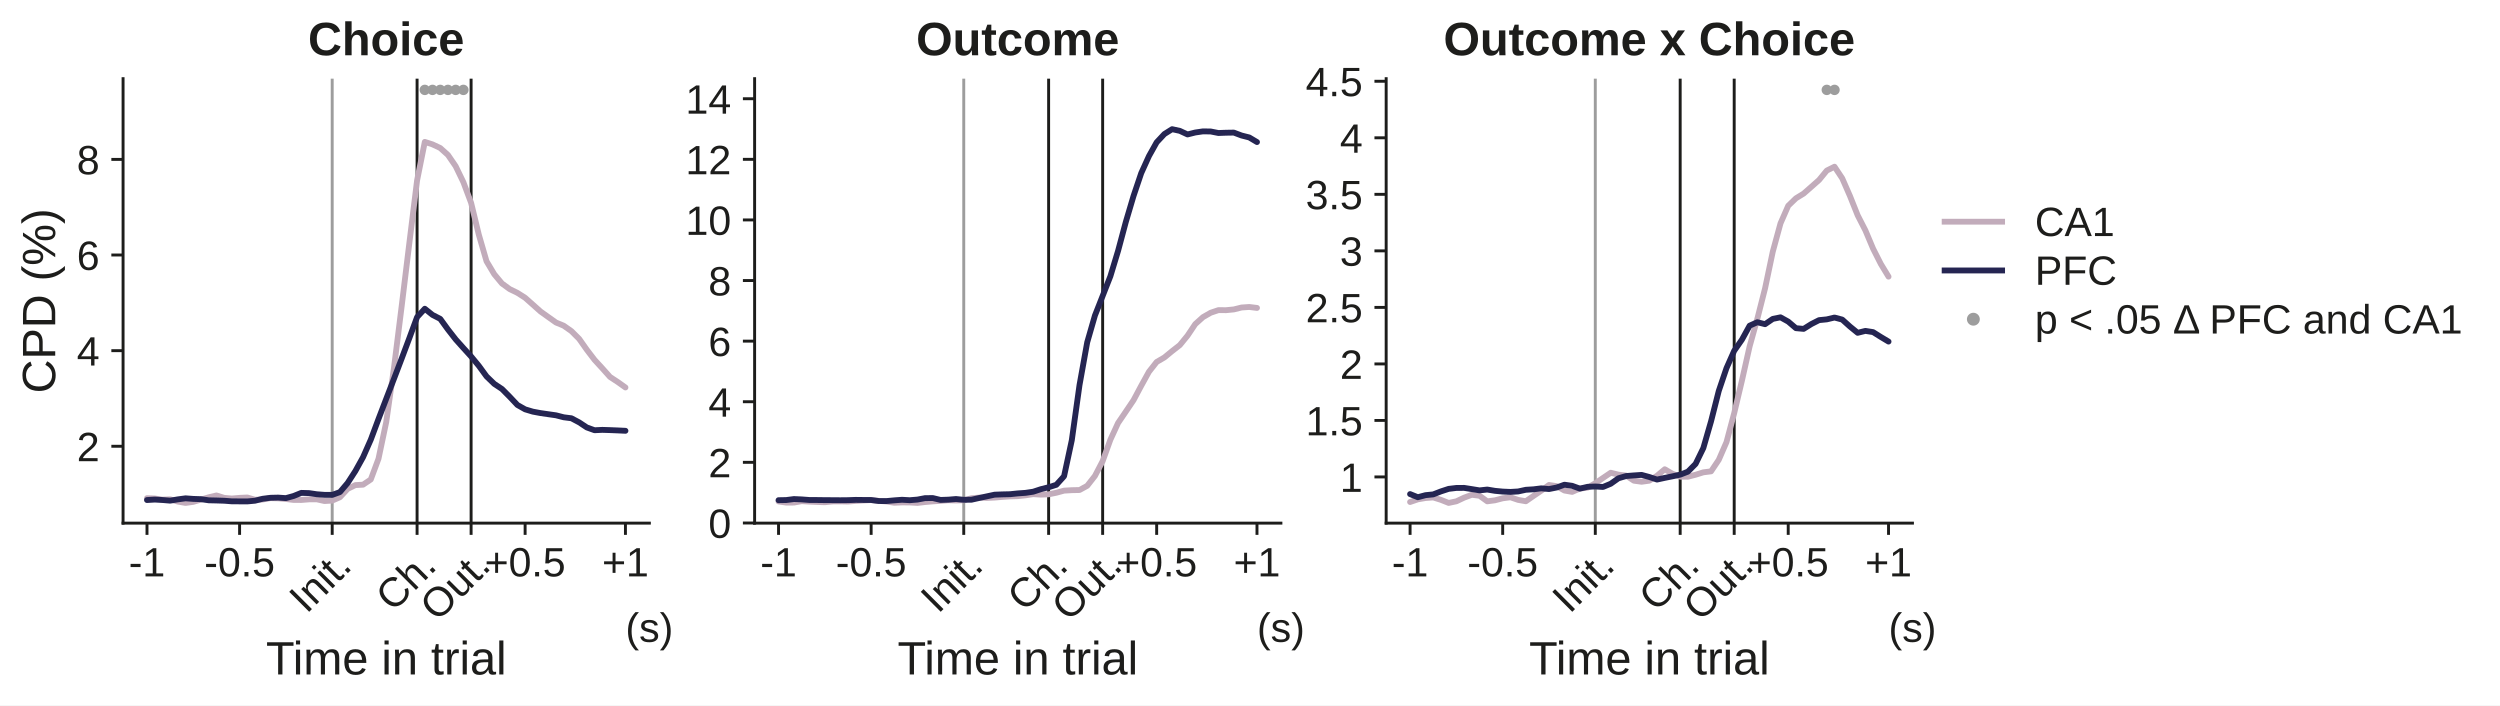
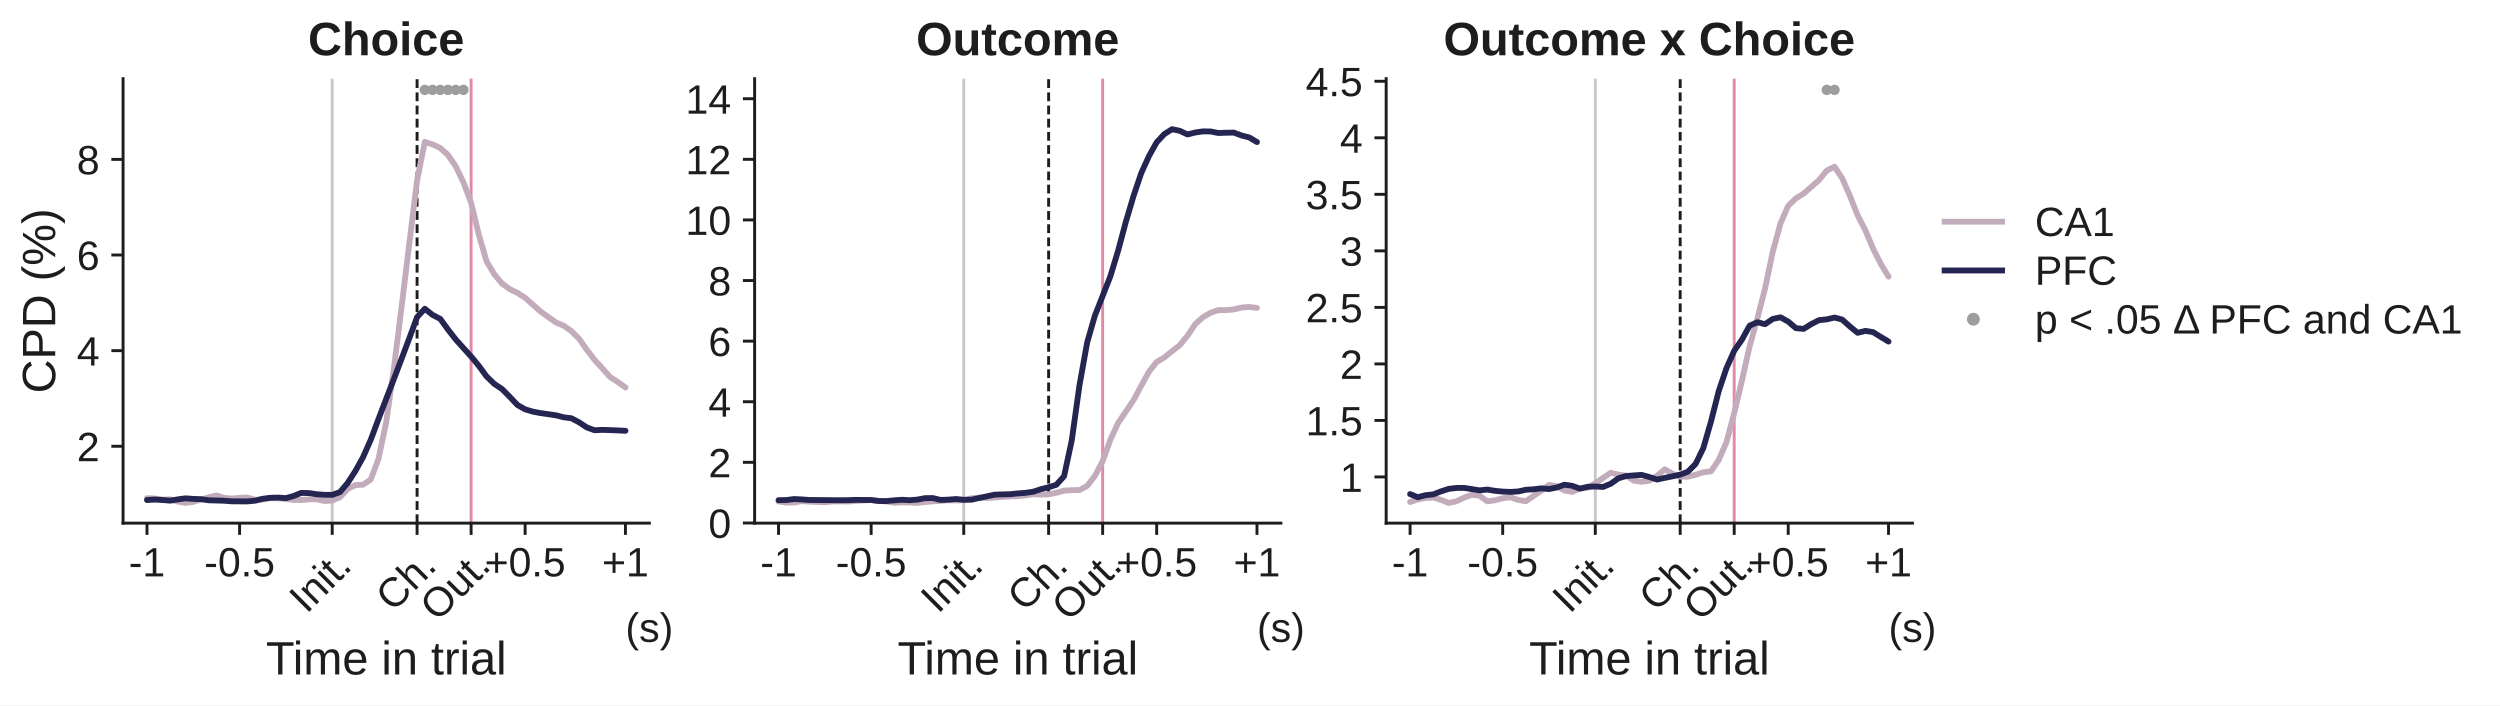
<svg xmlns="http://www.w3.org/2000/svg" xmlns:xlink="http://www.w3.org/1999/xlink" width="426.596pt" height="120.372pt" viewBox="0 0 426.596 120.372" version="1.1">
  <defs>
    <style type="text/css">*{stroke-linejoin: round; stroke-linecap: butt}</style>
  </defs>
  <g id="figure_1">
    <g id="patch_1">
      <path d="M 0 120.372  L 426.596 120.372  L 426.596 0  L 0 0  z " style="fill: #ffffff" />
    </g>
    <g id="axes_1">
      <g id="patch_2">
        <path d="M 21 89.266  L 110.806 89.266  L 110.806 13.424  L 21 13.424  z " style="fill: #ffffff" />
      </g>
      <g id="line2d_1">
-         <path d="M 56.686 89.266  L 56.686 13.424  " clip-path="url(#p1afb2e894c)" style="fill: none; stroke: #9d9d9d; stroke-width: 0.5; stroke-linecap: square" />
+         <path d="M 56.686 89.266  L 56.686 13.424  " clip-path="url(#pd0bd817fba)" style="fill: none; stroke: #c8c8c8; stroke-width: 0.5; stroke-linecap: square" />
      </g>
      <g id="line2d_2">
-         <path d="M 71.17 89.266  L 71.17 13.424  " clip-path="url(#p1afb2e894c)" style="fill: none; stroke: #1d1d1b; stroke-width: 0.5; stroke-linecap: square" />
+         <path d="M 71.17 89.266  L 71.17 13.424  " clip-path="url(#pd0bd817fba)" style="fill: none; stroke-dasharray: 1.5,0.75; stroke-dashoffset: 0; stroke: #1d1d1b; stroke-width: 0.5" />
      </g>
      <g id="line2d_3">
-         <path d="M 80.388 89.266  L 80.388 13.424  " clip-path="url(#p1afb2e894c)" style="fill: none; stroke: #1d1d1b; stroke-width: 0.5; stroke-linecap: square" />
+         <path d="M 80.388 89.266  L 80.388 13.424  " clip-path="url(#pd0bd817fba)" style="fill: none; stroke: #e28aa5; stroke-width: 0.5; stroke-linecap: square" />
      </g>
      <g id="matplotlib.axis_1">
        <g id="xtick_1">
          <g id="line2d_4">
            <defs>
-               <path id="m9f83e18010" d="M 0 0  L 0 2  " style="stroke: #1d1d1b; stroke-width: 0.5" />
+               <path id="m1062a56f8a" d="M 0 0  L 0 2  " style="stroke: #1d1d1b; stroke-width: 0.5" />
            </defs>
            <g>
-               <use xlink:href="#m9f83e18010" x="25.083" y="89.266" style="fill: #1d1d1b; stroke: #1d1d1b; stroke-width: 0.5" />
+               <use xlink:href="#m1062a56f8a" x="25.083" y="89.266" style="fill: #1d1d1b; stroke: #1d1d1b; stroke-width: 0.5" />
            </g>
          </g>
          <g id="text_1">
            <text style="font-size: 7px; font-family: 'Arial', 'Liberation Sans'; text-anchor: middle; fill: #1d1d1b" x="25.083" y="98.362" transform="rotate(-0 25.08252 98.36233)">-1</text>
          </g>
        </g>
        <g id="xtick_2">
          <g id="line2d_5">
            <g>
-               <use xlink:href="#m9f83e18010" x="40.884" y="89.266" style="fill: #1d1d1b; stroke: #1d1d1b; stroke-width: 0.5" />
+               <use xlink:href="#m1062a56f8a" x="40.884" y="89.266" style="fill: #1d1d1b; stroke: #1d1d1b; stroke-width: 0.5" />
            </g>
          </g>
          <g id="text_2">
            <text style="font-size: 7px; font-family: 'Arial', 'Liberation Sans'; text-anchor: middle; fill: #1d1d1b" x="40.884" y="98.362" transform="rotate(-0 40.88402 98.36233)">-0.5</text>
          </g>
        </g>
        <g id="xtick_3">
          <g id="line2d_6">
            <g>
-               <use xlink:href="#m9f83e18010" x="56.686" y="89.266" style="fill: #1d1d1b; stroke: #1d1d1b; stroke-width: 0.5" />
+               <use xlink:href="#m1062a56f8a" x="56.686" y="89.266" style="fill: #1d1d1b; stroke: #1d1d1b; stroke-width: 0.5" />
            </g>
          </g>
          <g id="text_3">
            <text style="font-size: 7px; font-family: 'Arial', 'Liberation Sans'; text-anchor: end; fill: #1d1d1b" x="60.289" y="96.87" transform="rotate(-45 60.28907 96.86969)">Init.</text>
          </g>
        </g>
        <g id="xtick_4">
          <g id="line2d_7">
            <g>
-               <use xlink:href="#m9f83e18010" x="71.17" y="89.266" style="fill: #1d1d1b; stroke: #1d1d1b; stroke-width: 0.5" />
+               <use xlink:href="#m1062a56f8a" x="71.17" y="89.266" style="fill: #1d1d1b; stroke: #1d1d1b; stroke-width: 0.5" />
            </g>
          </g>
          <g id="text_4">
            <text style="font-size: 7px; font-family: 'Arial', 'Liberation Sans'; text-anchor: end; fill: #1d1d1b" x="74.774" y="96.87" transform="rotate(-45 74.77377 96.86969)">Ch.</text>
          </g>
        </g>
        <g id="xtick_5">
          <g id="line2d_8">
            <g>
-               <use xlink:href="#m9f83e18010" x="80.388" y="89.266" style="fill: #1d1d1b; stroke: #1d1d1b; stroke-width: 0.5" />
+               <use xlink:href="#m1062a56f8a" x="80.388" y="89.266" style="fill: #1d1d1b; stroke: #1d1d1b; stroke-width: 0.5" />
            </g>
          </g>
          <g id="text_5">
            <text style="font-size: 7px; font-family: 'Arial', 'Liberation Sans'; text-anchor: end; fill: #1d1d1b" x="83.991" y="96.87" transform="rotate(-45 83.99131 96.86969)">Out.</text>
          </g>
        </g>
        <g id="xtick_6">
          <g id="line2d_9">
            <g>
-               <use xlink:href="#m9f83e18010" x="89.605" y="89.266" style="fill: #1d1d1b; stroke: #1d1d1b; stroke-width: 0.5" />
+               <use xlink:href="#m1062a56f8a" x="89.605" y="89.266" style="fill: #1d1d1b; stroke: #1d1d1b; stroke-width: 0.5" />
            </g>
          </g>
          <g id="text_6">
            <text style="font-size: 7px; font-family: 'Arial', 'Liberation Sans'; text-anchor: middle; fill: #1d1d1b" x="89.605" y="98.362" transform="rotate(-0 89.6053 98.36233)">+0.5</text>
          </g>
        </g>
        <g id="xtick_7">
          <g id="line2d_10">
            <g>
-               <use xlink:href="#m9f83e18010" x="106.724" y="89.266" style="fill: #1d1d1b; stroke: #1d1d1b; stroke-width: 0.5" />
+               <use xlink:href="#m1062a56f8a" x="106.724" y="89.266" style="fill: #1d1d1b; stroke: #1d1d1b; stroke-width: 0.5" />
            </g>
          </g>
          <g id="text_7">
            <text style="font-size: 7px; font-family: 'Arial', 'Liberation Sans'; text-anchor: middle; fill: #1d1d1b" x="106.724" y="98.362" transform="rotate(-0 106.7236 98.36233)">+1</text>
          </g>
        </g>
        <g id="text_8">
          <text style="font-size: 8px; font-family: 'Arial', 'Liberation Sans'; text-anchor: middle; fill: #1d1d1b" x="65.903" y="115.088" transform="rotate(-0 65.90306 115.0883)">Time in trial</text>
        </g>
      </g>
      <g id="matplotlib.axis_2">
        <g id="ytick_1">
          <g id="line2d_11">
            <defs>
-               <path id="m1f12dd3b81" d="M 0 0  L -2 0  " style="stroke: #1d1d1b; stroke-width: 0.5" />
+               <path id="m5dfbd295a2" d="M 0 0  L -2 0  " style="stroke: #1d1d1b; stroke-width: 0.5" />
            </defs>
            <g>
-               <use xlink:href="#m1f12dd3b81" x="21" y="76.149" style="fill: #1d1d1b; stroke: #1d1d1b; stroke-width: 0.5" />
+               <use xlink:href="#m5dfbd295a2" x="21" y="76.149" style="fill: #1d1d1b; stroke: #1d1d1b; stroke-width: 0.5" />
            </g>
          </g>
          <g id="text_9">
            <text style="font-size: 7px; font-family: 'Arial', 'Liberation Sans'; text-anchor: end; fill: #1d1d1b" x="17" y="78.697" transform="rotate(-0 17.00047 78.69672)">2</text>
          </g>
        </g>
        <g id="ytick_2">
          <g id="line2d_12">
            <g>
-               <use xlink:href="#m1f12dd3b81" x="21" y="59.833" style="fill: #1d1d1b; stroke: #1d1d1b; stroke-width: 0.5" />
+               <use xlink:href="#m5dfbd295a2" x="21" y="59.833" style="fill: #1d1d1b; stroke: #1d1d1b; stroke-width: 0.5" />
            </g>
          </g>
          <g id="text_10">
            <text style="font-size: 7px; font-family: 'Arial', 'Liberation Sans'; text-anchor: end; fill: #1d1d1b" x="17" y="62.381" transform="rotate(-0 17.00047 62.38085)">4</text>
          </g>
        </g>
        <g id="ytick_3">
          <g id="line2d_13">
            <g>
-               <use xlink:href="#m1f12dd3b81" x="21" y="43.517" style="fill: #1d1d1b; stroke: #1d1d1b; stroke-width: 0.5" />
+               <use xlink:href="#m5dfbd295a2" x="21" y="43.517" style="fill: #1d1d1b; stroke: #1d1d1b; stroke-width: 0.5" />
            </g>
          </g>
          <g id="text_11">
            <text style="font-size: 7px; font-family: 'Arial', 'Liberation Sans'; text-anchor: end; fill: #1d1d1b" x="17" y="46.065" transform="rotate(-0 17.00047 46.06498)">6</text>
          </g>
        </g>
        <g id="ytick_4">
          <g id="line2d_14">
            <g>
-               <use xlink:href="#m1f12dd3b81" x="21" y="27.201" style="fill: #1d1d1b; stroke: #1d1d1b; stroke-width: 0.5" />
+               <use xlink:href="#m5dfbd295a2" x="21" y="27.201" style="fill: #1d1d1b; stroke: #1d1d1b; stroke-width: 0.5" />
            </g>
          </g>
          <g id="text_12">
            <text style="font-size: 7px; font-family: 'Arial', 'Liberation Sans'; text-anchor: end; fill: #1d1d1b" x="17" y="29.749" transform="rotate(-0 17.00047 29.74911)">8</text>
          </g>
        </g>
        <g id="text_13">
          <text style="font-size: 8px; font-family: 'Arial', 'Liberation Sans'; text-anchor: middle; fill: #1d1d1b" x="9.424" y="51.345" transform="rotate(-90 9.424219 51.34518)">CPD (%)</text>
        </g>
      </g>
      <g id="line2d_15">
-         <path d="M 25.083 85.006  L 26.399 85.061  L 27.716 85.258  L 29.033 85.198  L 30.35 85.593  L 31.666 85.819  L 32.983 85.635  L 34.3 85.25  L 35.617 84.856  L 36.934 84.543  L 38.25 84.954  L 39.567 85.066  L 40.884 84.953  L 42.201 84.892  L 43.518 85.273  L 44.834 85.235  L 46.151 84.999  L 47.468 85.036  L 48.785 85.148  L 50.102 85.309  L 51.418 85.315  L 52.735 85.21  L 54.052 85.203  L 55.369 85.496  L 56.686 85.421  L 58.002 84.852  L 59.319 83.425  L 60.636 82.776  L 61.953 82.705  L 63.269 81.818  L 64.586 78.278  L 65.903 72.03  L 67.22 62.818  L 68.537 52.271  L 69.853 41.452  L 71.17 30.789  L 72.487 24.214  L 73.804 24.638  L 75.121 25.257  L 76.437 26.441  L 77.754 28.363  L 79.071 31.091  L 80.388 34.608  L 81.705 40.045  L 83.021 44.582  L 84.338 46.791  L 85.655 48.373  L 86.972 49.331  L 88.289 49.971  L 89.605 50.811  L 90.922 51.979  L 92.239 53.156  L 93.556 54.096  L 94.872 55.033  L 96.189 55.577  L 97.506 56.504  L 98.823 57.819  L 100.14 59.689  L 101.456 61.409  L 102.773 62.842  L 104.09 64.318  L 105.407 65.18  L 106.724 66.115  " clip-path="url(#p1afb2e894c)" style="fill: none; stroke: #c2acbb; stroke-linecap: round" />
+         <path d="M 25.083 85.006  L 26.399 85.061  L 27.716 85.258  L 29.033 85.198  L 30.35 85.593  L 31.666 85.819  L 32.983 85.635  L 34.3 85.25  L 35.617 84.856  L 36.934 84.543  L 38.25 84.954  L 39.567 85.066  L 40.884 84.953  L 42.201 84.892  L 43.518 85.273  L 44.834 85.235  L 46.151 84.999  L 47.468 85.036  L 48.785 85.148  L 50.102 85.309  L 51.418 85.315  L 52.735 85.21  L 54.052 85.203  L 55.369 85.496  L 56.686 85.421  L 58.002 84.852  L 59.319 83.425  L 60.636 82.776  L 61.953 82.705  L 63.269 81.818  L 64.586 78.278  L 65.903 72.03  L 67.22 62.818  L 68.537 52.271  L 69.853 41.452  L 71.17 30.789  L 72.487 24.214  L 73.804 24.638  L 75.121 25.257  L 76.437 26.441  L 77.754 28.363  L 79.071 31.091  L 80.388 34.608  L 81.705 40.045  L 83.021 44.582  L 84.338 46.791  L 85.655 48.373  L 86.972 49.331  L 88.289 49.971  L 89.605 50.811  L 90.922 51.979  L 92.239 53.156  L 93.556 54.096  L 94.872 55.033  L 96.189 55.577  L 97.506 56.504  L 98.823 57.819  L 100.14 59.689  L 101.456 61.409  L 102.773 62.842  L 104.09 64.318  L 105.407 65.18  L 106.724 66.115  " clip-path="url(#pd0bd817fba)" style="fill: none; stroke: #c2acbb; stroke-linecap: round" />
      </g>
      <g id="line2d_16">
        <defs>
-           <path id="m9169aa1ac6" d="M 0 0.889  C 0.236 0.889 0.462 0.796 0.629 0.629  C 0.796 0.462 0.889 0.236 0.889 0  C 0.889 -0.236 0.796 -0.462 0.629 -0.629  C 0.462 -0.796 0.236 -0.889 0 -0.889  C -0.236 -0.889 -0.462 -0.796 -0.629 -0.629  C -0.796 -0.462 -0.889 -0.236 -0.889 0  C -0.889 0.236 -0.796 0.462 -0.629 0.629  C -0.462 0.796 -0.236 0.889 0 0.889  z " style="stroke: #000000; stroke-opacity: 0" />
+           <path id="mf3f7640b1e" d="M 0 0.889  C 0.236 0.889 0.462 0.796 0.629 0.629  C 0.796 0.462 0.889 0.236 0.889 0  C 0.889 -0.236 0.796 -0.462 0.629 -0.629  C 0.462 -0.796 0.236 -0.889 0 -0.889  C -0.236 -0.889 -0.462 -0.796 -0.629 -0.629  C -0.796 -0.462 -0.889 -0.236 -0.889 0  C -0.889 0.236 -0.796 0.462 -0.629 0.629  C -0.462 0.796 -0.236 0.889 0 0.889  z " style="stroke: #000000; stroke-opacity: 0" />
        </defs>
        <g>
-           <use xlink:href="#m9169aa1ac6" x="72.487" y="15.339" style="fill: #9d9d9d; stroke: #000000; stroke-opacity: 0" />
+           <use xlink:href="#mf3f7640b1e" x="72.487" y="15.339" style="fill: #9d9d9d; stroke: #000000; stroke-opacity: 0" />
        </g>
      </g>
      <g id="line2d_17">
        <g>
-           <use xlink:href="#m9169aa1ac6" x="73.804" y="15.339" style="fill: #9d9d9d; stroke: #000000; stroke-opacity: 0" />
+           <use xlink:href="#mf3f7640b1e" x="73.804" y="15.339" style="fill: #9d9d9d; stroke: #000000; stroke-opacity: 0" />
        </g>
      </g>
      <g id="line2d_18">
        <g>
-           <use xlink:href="#m9169aa1ac6" x="75.121" y="15.339" style="fill: #9d9d9d; stroke: #000000; stroke-opacity: 0" />
+           <use xlink:href="#mf3f7640b1e" x="75.121" y="15.339" style="fill: #9d9d9d; stroke: #000000; stroke-opacity: 0" />
        </g>
      </g>
      <g id="line2d_19">
        <g>
-           <use xlink:href="#m9169aa1ac6" x="76.437" y="15.339" style="fill: #9d9d9d; stroke: #000000; stroke-opacity: 0" />
+           <use xlink:href="#mf3f7640b1e" x="76.437" y="15.339" style="fill: #9d9d9d; stroke: #000000; stroke-opacity: 0" />
        </g>
      </g>
      <g id="line2d_20">
        <g>
-           <use xlink:href="#m9169aa1ac6" x="77.754" y="15.339" style="fill: #9d9d9d; stroke: #000000; stroke-opacity: 0" />
+           <use xlink:href="#mf3f7640b1e" x="77.754" y="15.339" style="fill: #9d9d9d; stroke: #000000; stroke-opacity: 0" />
        </g>
      </g>
      <g id="line2d_21">
        <g>
-           <use xlink:href="#m9169aa1ac6" x="79.071" y="15.339" style="fill: #9d9d9d; stroke: #000000; stroke-opacity: 0" />
+           <use xlink:href="#mf3f7640b1e" x="79.071" y="15.339" style="fill: #9d9d9d; stroke: #000000; stroke-opacity: 0" />
        </g>
      </g>
      <g id="line2d_22">
-         <path d="M 25.083 85.326  L 26.399 85.246  L 27.716 85.319  L 29.033 85.431  L 30.35 85.21  L 31.666 85.034  L 32.983 85.132  L 34.3 85.177  L 35.617 85.371  L 36.934 85.401  L 38.25 85.444  L 39.567 85.547  L 40.884 85.554  L 42.201 85.562  L 43.518 85.439  L 44.834 85.107  L 46.151 84.942  L 47.468 84.91  L 48.785 84.998  L 50.102 84.635  L 51.418 84.104  L 52.735 84.143  L 54.052 84.338  L 55.369 84.44  L 56.686 84.448  L 58.002 83.972  L 59.319 82.418  L 60.636 80.385  L 61.953 78.008  L 63.269 75.029  L 64.586 71.497  L 65.903 68.061  L 67.22 64.648  L 68.537 61.19  L 69.853 57.69  L 71.17 54.112  L 72.487 52.684  L 73.804 53.736  L 75.121 54.409  L 76.437 56.22  L 77.754 57.91  L 79.071 59.382  L 80.388 60.827  L 81.705 62.426  L 83.021 64.229  L 84.338 65.501  L 85.655 66.378  L 86.972 67.704  L 88.289 69.103  L 89.605 69.848  L 90.922 70.243  L 92.239 70.489  L 93.556 70.68  L 94.872 70.867  L 96.189 71.205  L 97.506 71.373  L 98.823 72.07  L 100.14 72.942  L 101.456 73.414  L 102.773 73.353  L 104.09 73.393  L 105.407 73.447  L 106.724 73.51  " clip-path="url(#p1afb2e894c)" style="fill: none; stroke: #252552; stroke-linecap: round" />
+         <path d="M 25.083 85.326  L 26.399 85.246  L 27.716 85.319  L 29.033 85.431  L 30.35 85.21  L 31.666 85.034  L 32.983 85.132  L 34.3 85.177  L 35.617 85.371  L 36.934 85.401  L 38.25 85.444  L 39.567 85.547  L 40.884 85.554  L 42.201 85.562  L 43.518 85.439  L 44.834 85.107  L 46.151 84.942  L 47.468 84.91  L 48.785 84.998  L 50.102 84.635  L 51.418 84.104  L 52.735 84.143  L 54.052 84.338  L 55.369 84.44  L 56.686 84.448  L 58.002 83.972  L 59.319 82.418  L 60.636 80.385  L 61.953 78.008  L 63.269 75.029  L 64.586 71.497  L 65.903 68.061  L 67.22 64.648  L 68.537 61.19  L 69.853 57.69  L 71.17 54.112  L 72.487 52.684  L 73.804 53.736  L 75.121 54.409  L 76.437 56.22  L 77.754 57.91  L 79.071 59.382  L 80.388 60.827  L 81.705 62.426  L 83.021 64.229  L 84.338 65.501  L 85.655 66.378  L 86.972 67.704  L 88.289 69.103  L 89.605 69.848  L 90.922 70.243  L 92.239 70.489  L 93.556 70.68  L 94.872 70.867  L 96.189 71.205  L 97.506 71.373  L 98.823 72.07  L 100.14 72.942  L 101.456 73.414  L 102.773 73.353  L 104.09 73.393  L 105.407 73.447  L 106.724 73.51  " clip-path="url(#pd0bd817fba)" style="fill: none; stroke: #252552; stroke-linecap: round" />
      </g>
      <g id="patch_3">
        <path d="M 21 89.266  L 21 13.424  " style="fill: none; stroke: #1d1d1b; stroke-width: 0.5; stroke-linejoin: miter; stroke-linecap: square" />
      </g>
      <g id="patch_4">
        <path d="M 21 89.266  L 110.806 89.266  " style="fill: none; stroke: #1d1d1b; stroke-width: 0.5; stroke-linejoin: miter; stroke-linecap: square" />
      </g>
      <g id="text_14">
        <text style="font-size: 7px; font-family: 'Arial', 'Liberation Sans'; text-anchor: middle; fill: #1d1d1b" x="110.806" y="109.531" transform="rotate(-0 110.8056 109.5307)">(s)</text>
      </g>
      <g id="text_15">
        <text style="font-weight: 700; font-size: 8px; font-family: 'Arial', 'Liberation Sans'; text-anchor: middle; fill: #1d1d1b" x="65.903" y="9.424" transform="rotate(-0 65.90306 9.424219)">Choice</text>
      </g>
    </g>
    <g id="axes_2">
      <g id="patch_5">
        <path d="M 128.767 89.266  L 218.572 89.266  L 218.572 13.424  L 128.767 13.424  z " style="fill: #ffffff" />
      </g>
      <g id="line2d_23">
-         <path d="M 164.452 89.266  L 164.452 13.424  " clip-path="url(#p0c47d5c8e4)" style="fill: none; stroke: #9d9d9d; stroke-width: 0.5; stroke-linecap: square" />
+         <path d="M 164.452 89.266  L 164.452 13.424  " clip-path="url(#pb791d2eb73)" style="fill: none; stroke: #c8c8c8; stroke-width: 0.5; stroke-linecap: square" />
      </g>
      <g id="line2d_24">
-         <path d="M 178.936 89.266  L 178.936 13.424  " clip-path="url(#p0c47d5c8e4)" style="fill: none; stroke: #1d1d1b; stroke-width: 0.5; stroke-linecap: square" />
+         <path d="M 178.936 89.266  L 178.936 13.424  " clip-path="url(#pb791d2eb73)" style="fill: none; stroke-dasharray: 1.5,0.75; stroke-dashoffset: 0; stroke: #1d1d1b; stroke-width: 0.5" />
      </g>
      <g id="line2d_25">
-         <path d="M 188.154 89.266  L 188.154 13.424  " clip-path="url(#p0c47d5c8e4)" style="fill: none; stroke: #1d1d1b; stroke-width: 0.5; stroke-linecap: square" />
+         <path d="M 188.154 89.266  L 188.154 13.424  " clip-path="url(#pb791d2eb73)" style="fill: none; stroke: #e28aa5; stroke-width: 0.5; stroke-linecap: square" />
      </g>
      <g id="matplotlib.axis_3">
        <g id="xtick_8">
          <g id="line2d_26">
            <g>
-               <use xlink:href="#m9f83e18010" x="132.849" y="89.266" style="fill: #1d1d1b; stroke: #1d1d1b; stroke-width: 0.5" />
+               <use xlink:href="#m1062a56f8a" x="132.849" y="89.266" style="fill: #1d1d1b; stroke: #1d1d1b; stroke-width: 0.5" />
            </g>
          </g>
          <g id="text_16">
            <text style="font-size: 7px; font-family: 'Arial', 'Liberation Sans'; text-anchor: middle; fill: #1d1d1b" x="132.849" y="98.362" transform="rotate(-0 132.8487 98.36233)">-1</text>
          </g>
        </g>
        <g id="xtick_9">
          <g id="line2d_27">
            <g>
-               <use xlink:href="#m9f83e18010" x="148.65" y="89.266" style="fill: #1d1d1b; stroke: #1d1d1b; stroke-width: 0.5" />
+               <use xlink:href="#m1062a56f8a" x="148.65" y="89.266" style="fill: #1d1d1b; stroke: #1d1d1b; stroke-width: 0.5" />
            </g>
          </g>
          <g id="text_17">
            <text style="font-size: 7px; font-family: 'Arial', 'Liberation Sans'; text-anchor: middle; fill: #1d1d1b" x="148.65" y="98.362" transform="rotate(-0 148.6502 98.36233)">-0.5</text>
          </g>
        </g>
        <g id="xtick_10">
          <g id="line2d_28">
            <g>
-               <use xlink:href="#m9f83e18010" x="164.452" y="89.266" style="fill: #1d1d1b; stroke: #1d1d1b; stroke-width: 0.5" />
+               <use xlink:href="#m1062a56f8a" x="164.452" y="89.266" style="fill: #1d1d1b; stroke: #1d1d1b; stroke-width: 0.5" />
            </g>
          </g>
          <g id="text_18">
            <text style="font-size: 7px; font-family: 'Arial', 'Liberation Sans'; text-anchor: end; fill: #1d1d1b" x="168.055" y="96.87" transform="rotate(-45 168.0553 96.86969)">Init.</text>
          </g>
        </g>
        <g id="xtick_11">
          <g id="line2d_29">
            <g>
-               <use xlink:href="#m9f83e18010" x="178.936" y="89.266" style="fill: #1d1d1b; stroke: #1d1d1b; stroke-width: 0.5" />
+               <use xlink:href="#m1062a56f8a" x="178.936" y="89.266" style="fill: #1d1d1b; stroke: #1d1d1b; stroke-width: 0.5" />
            </g>
          </g>
          <g id="text_19">
            <text style="font-size: 7px; font-family: 'Arial', 'Liberation Sans'; text-anchor: end; fill: #1d1d1b" x="182.54" y="96.87" transform="rotate(-45 182.54 96.86969)">Ch.</text>
          </g>
        </g>
        <g id="xtick_12">
          <g id="line2d_30">
            <g>
-               <use xlink:href="#m9f83e18010" x="188.154" y="89.266" style="fill: #1d1d1b; stroke: #1d1d1b; stroke-width: 0.5" />
+               <use xlink:href="#m1062a56f8a" x="188.154" y="89.266" style="fill: #1d1d1b; stroke: #1d1d1b; stroke-width: 0.5" />
            </g>
          </g>
          <g id="text_20">
            <text style="font-size: 7px; font-family: 'Arial', 'Liberation Sans'; text-anchor: end; fill: #1d1d1b" x="191.758" y="96.87" transform="rotate(-45 191.7575 96.86969)">Out.</text>
          </g>
        </g>
        <g id="xtick_13">
          <g id="line2d_31">
            <g>
-               <use xlink:href="#m9f83e18010" x="197.372" y="89.266" style="fill: #1d1d1b; stroke: #1d1d1b; stroke-width: 0.5" />
+               <use xlink:href="#m1062a56f8a" x="197.372" y="89.266" style="fill: #1d1d1b; stroke: #1d1d1b; stroke-width: 0.5" />
            </g>
          </g>
          <g id="text_21">
            <text style="font-size: 7px; font-family: 'Arial', 'Liberation Sans'; text-anchor: middle; fill: #1d1d1b" x="197.372" y="98.362" transform="rotate(-0 197.3715 98.36233)">+0.5</text>
          </g>
        </g>
        <g id="xtick_14">
          <g id="line2d_32">
            <g>
-               <use xlink:href="#m9f83e18010" x="214.49" y="89.266" style="fill: #1d1d1b; stroke: #1d1d1b; stroke-width: 0.5" />
+               <use xlink:href="#m1062a56f8a" x="214.49" y="89.266" style="fill: #1d1d1b; stroke: #1d1d1b; stroke-width: 0.5" />
            </g>
          </g>
          <g id="text_22">
            <text style="font-size: 7px; font-family: 'Arial', 'Liberation Sans'; text-anchor: middle; fill: #1d1d1b" x="214.49" y="98.362" transform="rotate(-0 214.4898 98.36233)">+1</text>
          </g>
        </g>
        <g id="text_23">
          <text style="font-size: 8px; font-family: 'Arial', 'Liberation Sans'; text-anchor: middle; fill: #1d1d1b" x="173.669" y="115.088" transform="rotate(-0 173.6693 115.0883)">Time in trial</text>
        </g>
      </g>
      <g id="matplotlib.axis_4">
        <g id="ytick_5">
          <g id="line2d_33">
            <g>
-               <use xlink:href="#m1f12dd3b81" x="128.767" y="89.24" style="fill: #1d1d1b; stroke: #1d1d1b; stroke-width: 0.5" />
+               <use xlink:href="#m5dfbd295a2" x="128.767" y="89.24" style="fill: #1d1d1b; stroke: #1d1d1b; stroke-width: 0.5" />
            </g>
          </g>
          <g id="text_24">
            <text style="font-size: 7px; font-family: 'Arial', 'Liberation Sans'; text-anchor: end; fill: #1d1d1b" x="124.767" y="91.788" transform="rotate(-0 124.7667 91.78783)">0</text>
          </g>
        </g>
        <g id="ytick_6">
          <g id="line2d_34">
            <g>
-               <use xlink:href="#m1f12dd3b81" x="128.767" y="78.897" style="fill: #1d1d1b; stroke: #1d1d1b; stroke-width: 0.5" />
+               <use xlink:href="#m5dfbd295a2" x="128.767" y="78.897" style="fill: #1d1d1b; stroke: #1d1d1b; stroke-width: 0.5" />
            </g>
          </g>
          <g id="text_25">
            <text style="font-size: 7px; font-family: 'Arial', 'Liberation Sans'; text-anchor: end; fill: #1d1d1b" x="124.767" y="81.445" transform="rotate(-0 124.7667 81.44549)">2</text>
          </g>
        </g>
        <g id="ytick_7">
          <g id="line2d_35">
            <g>
-               <use xlink:href="#m1f12dd3b81" x="128.767" y="68.555" style="fill: #1d1d1b; stroke: #1d1d1b; stroke-width: 0.5" />
+               <use xlink:href="#m5dfbd295a2" x="128.767" y="68.555" style="fill: #1d1d1b; stroke: #1d1d1b; stroke-width: 0.5" />
            </g>
          </g>
          <g id="text_26">
            <text style="font-size: 7px; font-family: 'Arial', 'Liberation Sans'; text-anchor: end; fill: #1d1d1b" x="124.767" y="71.103" transform="rotate(-0 124.7667 71.10315)">4</text>
          </g>
        </g>
        <g id="ytick_8">
          <g id="line2d_36">
            <g>
-               <use xlink:href="#m1f12dd3b81" x="128.767" y="58.213" style="fill: #1d1d1b; stroke: #1d1d1b; stroke-width: 0.5" />
+               <use xlink:href="#m5dfbd295a2" x="128.767" y="58.213" style="fill: #1d1d1b; stroke: #1d1d1b; stroke-width: 0.5" />
            </g>
          </g>
          <g id="text_27">
            <text style="font-size: 7px; font-family: 'Arial', 'Liberation Sans'; text-anchor: end; fill: #1d1d1b" x="124.767" y="60.761" transform="rotate(-0 124.7667 60.76082)">6</text>
          </g>
        </g>
        <g id="ytick_9">
          <g id="line2d_37">
            <g>
-               <use xlink:href="#m1f12dd3b81" x="128.767" y="47.87" style="fill: #1d1d1b; stroke: #1d1d1b; stroke-width: 0.5" />
+               <use xlink:href="#m5dfbd295a2" x="128.767" y="47.87" style="fill: #1d1d1b; stroke: #1d1d1b; stroke-width: 0.5" />
            </g>
          </g>
          <g id="text_28">
            <text style="font-size: 7px; font-family: 'Arial', 'Liberation Sans'; text-anchor: end; fill: #1d1d1b" x="124.767" y="50.418" transform="rotate(-0 124.7667 50.41848)">8</text>
          </g>
        </g>
        <g id="ytick_10">
          <g id="line2d_38">
            <g>
-               <use xlink:href="#m1f12dd3b81" x="128.767" y="37.528" style="fill: #1d1d1b; stroke: #1d1d1b; stroke-width: 0.5" />
+               <use xlink:href="#m5dfbd295a2" x="128.767" y="37.528" style="fill: #1d1d1b; stroke: #1d1d1b; stroke-width: 0.5" />
            </g>
          </g>
          <g id="text_29">
            <text style="font-size: 7px; font-family: 'Arial', 'Liberation Sans'; text-anchor: end; fill: #1d1d1b" x="124.767" y="40.076" transform="rotate(-0 124.7667 40.07614)">10</text>
          </g>
        </g>
        <g id="ytick_11">
          <g id="line2d_39">
            <g>
-               <use xlink:href="#m1f12dd3b81" x="128.767" y="27.186" style="fill: #1d1d1b; stroke: #1d1d1b; stroke-width: 0.5" />
+               <use xlink:href="#m5dfbd295a2" x="128.767" y="27.186" style="fill: #1d1d1b; stroke: #1d1d1b; stroke-width: 0.5" />
            </g>
          </g>
          <g id="text_30">
            <text style="font-size: 7px; font-family: 'Arial', 'Liberation Sans'; text-anchor: end; fill: #1d1d1b" x="124.767" y="29.734" transform="rotate(-0 124.7667 29.7338)">12</text>
          </g>
        </g>
        <g id="ytick_12">
          <g id="line2d_40">
            <g>
-               <use xlink:href="#m1f12dd3b81" x="128.767" y="16.843" style="fill: #1d1d1b; stroke: #1d1d1b; stroke-width: 0.5" />
+               <use xlink:href="#m5dfbd295a2" x="128.767" y="16.843" style="fill: #1d1d1b; stroke: #1d1d1b; stroke-width: 0.5" />
            </g>
          </g>
          <g id="text_31">
            <text style="font-size: 7px; font-family: 'Arial', 'Liberation Sans'; text-anchor: end; fill: #1d1d1b" x="124.767" y="19.391" transform="rotate(-0 124.7667 19.39146)">14</text>
          </g>
        </g>
      </g>
      <g id="line2d_41">
-         <path d="M 132.849 85.569  L 134.166 85.763  L 135.482 85.757  L 136.799 85.52  L 138.116 85.598  L 139.433 85.656  L 140.749 85.701  L 142.066 85.565  L 143.383 85.553  L 144.7 85.584  L 146.017 85.476  L 147.333 85.396  L 148.65 85.332  L 149.967 85.469  L 151.284 85.575  L 152.601 85.789  L 153.917 85.731  L 155.234 85.74  L 156.551 85.819  L 157.868 85.666  L 159.185 85.552  L 160.501 85.468  L 161.818 85.361  L 163.135 85.402  L 164.452 85.359  L 165.769 85.02  L 167.085 84.907  L 168.402 84.966  L 169.719 84.906  L 171.036 84.794  L 172.352 84.701  L 173.669 84.663  L 174.986 84.523  L 176.303 84.323  L 177.62 84.402  L 178.936 84.351  L 180.253 84.081  L 181.57 83.723  L 182.887 83.644  L 184.204 83.617  L 185.52 82.897  L 186.837 81.211  L 188.154 78.684  L 189.471 75.036  L 190.788 72.175  L 192.104 70.242  L 193.421 68.291  L 194.738 65.824  L 196.055 63.436  L 197.372 61.763  L 198.688 60.996  L 200.005 59.912  L 201.322 58.887  L 202.639 57.273  L 203.955 55.307  L 205.272 54.119  L 206.589 53.365  L 207.906 52.922  L 209.223 52.928  L 210.539 52.799  L 211.856 52.472  L 213.173 52.383  L 214.49 52.544  " clip-path="url(#p0c47d5c8e4)" style="fill: none; stroke: #c2acbb; stroke-linecap: round" />
+         <path d="M 132.849 85.569  L 134.166 85.763  L 135.482 85.757  L 136.799 85.52  L 138.116 85.598  L 139.433 85.656  L 140.749 85.701  L 142.066 85.565  L 143.383 85.553  L 144.7 85.584  L 146.017 85.476  L 147.333 85.396  L 148.65 85.332  L 149.967 85.469  L 151.284 85.575  L 152.601 85.789  L 153.917 85.731  L 155.234 85.74  L 156.551 85.819  L 157.868 85.666  L 159.185 85.552  L 160.501 85.468  L 161.818 85.361  L 163.135 85.402  L 164.452 85.359  L 165.769 85.02  L 167.085 84.907  L 168.402 84.966  L 169.719 84.906  L 171.036 84.794  L 172.352 84.701  L 173.669 84.663  L 174.986 84.523  L 176.303 84.323  L 177.62 84.402  L 178.936 84.351  L 180.253 84.081  L 181.57 83.723  L 182.887 83.644  L 184.204 83.617  L 185.52 82.897  L 186.837 81.211  L 188.154 78.684  L 189.471 75.036  L 190.788 72.175  L 192.104 70.242  L 193.421 68.291  L 194.738 65.824  L 196.055 63.436  L 197.372 61.763  L 198.688 60.996  L 200.005 59.912  L 201.322 58.887  L 202.639 57.273  L 203.955 55.307  L 205.272 54.119  L 206.589 53.365  L 207.906 52.922  L 209.223 52.928  L 210.539 52.799  L 211.856 52.472  L 213.173 52.383  L 214.49 52.544  " clip-path="url(#pb791d2eb73)" style="fill: none; stroke: #c2acbb; stroke-linecap: round" />
      </g>
      <g id="line2d_42">
-         <path d="M 132.849 85.353  L 134.166 85.327  L 135.482 85.157  L 136.799 85.217  L 138.116 85.318  L 139.433 85.324  L 140.749 85.341  L 142.066 85.349  L 143.383 85.36  L 144.7 85.346  L 146.017 85.3  L 147.333 85.315  L 148.65 85.323  L 149.967 85.495  L 151.284 85.5  L 152.601 85.378  L 153.917 85.28  L 155.234 85.355  L 156.551 85.247  L 157.868 84.998  L 159.185 84.991  L 160.501 85.307  L 161.818 85.261  L 163.135 85.151  L 164.452 85.286  L 165.769 85.271  L 167.085 84.976  L 168.402 84.693  L 169.719 84.411  L 171.036 84.361  L 172.352 84.33  L 173.669 84.192  L 174.986 84.1  L 176.303 83.904  L 177.62 83.473  L 178.936 83.142  L 180.253 82.724  L 181.57 81.264  L 182.887 75.134  L 184.204 65.715  L 185.52 58.408  L 186.837 53.839  L 188.154 50.496  L 189.471 47.144  L 190.788 42.8  L 192.104 37.884  L 193.421 33.447  L 194.738 29.542  L 196.055 26.639  L 197.372 24.281  L 198.688 22.872  L 200.005 22.043  L 201.322 22.33  L 202.639 22.941  L 203.955 22.61  L 205.272 22.417  L 206.589 22.436  L 207.906 22.696  L 209.223 22.648  L 210.539 22.626  L 211.856 23.122  L 213.173 23.456  L 214.49 24.24  " clip-path="url(#p0c47d5c8e4)" style="fill: none; stroke: #252552; stroke-linecap: round" />
+         <path d="M 132.849 85.353  L 134.166 85.327  L 135.482 85.157  L 136.799 85.217  L 138.116 85.318  L 139.433 85.324  L 140.749 85.341  L 142.066 85.349  L 143.383 85.36  L 144.7 85.346  L 146.017 85.3  L 147.333 85.315  L 148.65 85.323  L 149.967 85.495  L 151.284 85.5  L 152.601 85.378  L 153.917 85.28  L 155.234 85.355  L 156.551 85.247  L 157.868 84.998  L 159.185 84.991  L 160.501 85.307  L 161.818 85.261  L 163.135 85.151  L 164.452 85.286  L 165.769 85.271  L 167.085 84.976  L 168.402 84.693  L 169.719 84.411  L 171.036 84.361  L 172.352 84.33  L 173.669 84.192  L 174.986 84.1  L 176.303 83.904  L 177.62 83.473  L 178.936 83.142  L 180.253 82.724  L 181.57 81.264  L 182.887 75.134  L 184.204 65.715  L 185.52 58.408  L 186.837 53.839  L 188.154 50.496  L 189.471 47.144  L 190.788 42.8  L 192.104 37.884  L 193.421 33.447  L 194.738 29.542  L 196.055 26.639  L 197.372 24.281  L 198.688 22.872  L 200.005 22.043  L 201.322 22.33  L 202.639 22.941  L 203.955 22.61  L 205.272 22.417  L 206.589 22.436  L 207.906 22.696  L 209.223 22.648  L 210.539 22.626  L 211.856 23.122  L 213.173 23.456  L 214.49 24.24  " clip-path="url(#pb791d2eb73)" style="fill: none; stroke: #252552; stroke-linecap: round" />
      </g>
      <g id="patch_6">
        <path d="M 128.767 89.266  L 128.767 13.424  " style="fill: none; stroke: #1d1d1b; stroke-width: 0.5; stroke-linejoin: miter; stroke-linecap: square" />
      </g>
      <g id="patch_7">
        <path d="M 128.767 89.266  L 218.572 89.266  " style="fill: none; stroke: #1d1d1b; stroke-width: 0.5; stroke-linejoin: miter; stroke-linecap: square" />
      </g>
      <g id="text_32">
        <text style="font-size: 7px; font-family: 'Arial', 'Liberation Sans'; text-anchor: middle; fill: #1d1d1b" x="218.572" y="109.531" transform="rotate(-0 218.5719 109.5307)">(s)</text>
      </g>
      <g id="text_33">
        <text style="font-weight: 700; font-size: 8px; font-family: 'Arial', 'Liberation Sans'; text-anchor: middle; fill: #1d1d1b" x="173.669" y="9.424" transform="rotate(-0 173.6693 9.424219)">Outcome</text>
      </g>
    </g>
    <g id="axes_3">
      <g id="patch_8">
        <path d="M 236.533 89.266  L 326.338 89.266  L 326.338 13.424  L 236.533 13.424  z " style="fill: #ffffff" />
      </g>
      <g id="line2d_43">
-         <path d="M 272.218 89.266  L 272.218 13.424  " clip-path="url(#p8b04ad2c69)" style="fill: none; stroke: #9d9d9d; stroke-width: 0.5; stroke-linecap: square" />
+         <path d="M 272.218 89.266  L 272.218 13.424  " clip-path="url(#p7578a7751c)" style="fill: none; stroke: #c8c8c8; stroke-width: 0.5; stroke-linecap: square" />
      </g>
      <g id="line2d_44">
-         <path d="M 286.703 89.266  L 286.703 13.424  " clip-path="url(#p8b04ad2c69)" style="fill: none; stroke: #1d1d1b; stroke-width: 0.5; stroke-linecap: square" />
+         <path d="M 286.703 89.266  L 286.703 13.424  " clip-path="url(#p7578a7751c)" style="fill: none; stroke-dasharray: 1.5,0.75; stroke-dashoffset: 0; stroke: #1d1d1b; stroke-width: 0.5" />
      </g>
      <g id="line2d_45">
-         <path d="M 295.92 89.266  L 295.92 13.424  " clip-path="url(#p8b04ad2c69)" style="fill: none; stroke: #1d1d1b; stroke-width: 0.5; stroke-linecap: square" />
+         <path d="M 295.92 89.266  L 295.92 13.424  " clip-path="url(#p7578a7751c)" style="fill: none; stroke: #e28aa5; stroke-width: 0.5; stroke-linecap: square" />
      </g>
      <g id="matplotlib.axis_5">
        <g id="xtick_15">
          <g id="line2d_46">
            <g>
-               <use xlink:href="#m9f83e18010" x="240.615" y="89.266" style="fill: #1d1d1b; stroke: #1d1d1b; stroke-width: 0.5" />
+               <use xlink:href="#m1062a56f8a" x="240.615" y="89.266" style="fill: #1d1d1b; stroke: #1d1d1b; stroke-width: 0.5" />
            </g>
          </g>
          <g id="text_34">
            <text style="font-size: 7px; font-family: 'Arial', 'Liberation Sans'; text-anchor: middle; fill: #1d1d1b" x="240.615" y="98.362" transform="rotate(-0 240.6149 98.36233)">-1</text>
          </g>
        </g>
        <g id="xtick_16">
          <g id="line2d_47">
            <g>
-               <use xlink:href="#m9f83e18010" x="256.416" y="89.266" style="fill: #1d1d1b; stroke: #1d1d1b; stroke-width: 0.5" />
+               <use xlink:href="#m1062a56f8a" x="256.416" y="89.266" style="fill: #1d1d1b; stroke: #1d1d1b; stroke-width: 0.5" />
            </g>
          </g>
          <g id="text_35">
            <text style="font-size: 7px; font-family: 'Arial', 'Liberation Sans'; text-anchor: middle; fill: #1d1d1b" x="256.416" y="98.362" transform="rotate(-0 256.4164 98.36233)">-0.5</text>
          </g>
        </g>
        <g id="xtick_17">
          <g id="line2d_48">
            <g>
-               <use xlink:href="#m9f83e18010" x="272.218" y="89.266" style="fill: #1d1d1b; stroke: #1d1d1b; stroke-width: 0.5" />
+               <use xlink:href="#m1062a56f8a" x="272.218" y="89.266" style="fill: #1d1d1b; stroke: #1d1d1b; stroke-width: 0.5" />
            </g>
          </g>
          <g id="text_36">
            <text style="font-size: 7px; font-family: 'Arial', 'Liberation Sans'; text-anchor: end; fill: #1d1d1b" x="275.821" y="96.87" transform="rotate(-45 275.8215 96.86969)">Init.</text>
          </g>
        </g>
        <g id="xtick_18">
          <g id="line2d_49">
            <g>
-               <use xlink:href="#m9f83e18010" x="286.703" y="89.266" style="fill: #1d1d1b; stroke: #1d1d1b; stroke-width: 0.5" />
+               <use xlink:href="#m1062a56f8a" x="286.703" y="89.266" style="fill: #1d1d1b; stroke: #1d1d1b; stroke-width: 0.5" />
            </g>
          </g>
          <g id="text_37">
            <text style="font-size: 7px; font-family: 'Arial', 'Liberation Sans'; text-anchor: end; fill: #1d1d1b" x="290.306" y="96.87" transform="rotate(-45 290.3062 96.86969)">Ch.</text>
          </g>
        </g>
        <g id="xtick_19">
          <g id="line2d_50">
            <g>
-               <use xlink:href="#m9f83e18010" x="295.92" y="89.266" style="fill: #1d1d1b; stroke: #1d1d1b; stroke-width: 0.5" />
+               <use xlink:href="#m1062a56f8a" x="295.92" y="89.266" style="fill: #1d1d1b; stroke: #1d1d1b; stroke-width: 0.5" />
            </g>
          </g>
          <g id="text_38">
            <text style="font-size: 7px; font-family: 'Arial', 'Liberation Sans'; text-anchor: end; fill: #1d1d1b" x="299.524" y="96.87" transform="rotate(-45 299.5237 96.86969)">Out.</text>
          </g>
        </g>
        <g id="xtick_20">
          <g id="line2d_51">
            <g>
-               <use xlink:href="#m9f83e18010" x="305.138" y="89.266" style="fill: #1d1d1b; stroke: #1d1d1b; stroke-width: 0.5" />
+               <use xlink:href="#m1062a56f8a" x="305.138" y="89.266" style="fill: #1d1d1b; stroke: #1d1d1b; stroke-width: 0.5" />
            </g>
          </g>
          <g id="text_39">
            <text style="font-size: 7px; font-family: 'Arial', 'Liberation Sans'; text-anchor: middle; fill: #1d1d1b" x="305.138" y="98.362" transform="rotate(-0 305.1377 98.36233)">+0.5</text>
          </g>
        </g>
        <g id="xtick_21">
          <g id="line2d_52">
            <g>
-               <use xlink:href="#m9f83e18010" x="322.256" y="89.266" style="fill: #1d1d1b; stroke: #1d1d1b; stroke-width: 0.5" />
+               <use xlink:href="#m1062a56f8a" x="322.256" y="89.266" style="fill: #1d1d1b; stroke: #1d1d1b; stroke-width: 0.5" />
            </g>
          </g>
          <g id="text_40">
            <text style="font-size: 7px; font-family: 'Arial', 'Liberation Sans'; text-anchor: middle; fill: #1d1d1b" x="322.256" y="98.362" transform="rotate(-0 322.256 98.36233)">+1</text>
          </g>
        </g>
        <g id="text_41">
          <text style="font-size: 8px; font-family: 'Arial', 'Liberation Sans'; text-anchor: middle; fill: #1d1d1b" x="281.435" y="115.088" transform="rotate(-0 281.4355 115.0883)">Time in trial</text>
        </g>
      </g>
      <g id="matplotlib.axis_6">
        <g id="ytick_13">
          <g id="line2d_53">
            <g>
-               <use xlink:href="#m1f12dd3b81" x="236.533" y="81.388" style="fill: #1d1d1b; stroke: #1d1d1b; stroke-width: 0.5" />
+               <use xlink:href="#m5dfbd295a2" x="236.533" y="81.388" style="fill: #1d1d1b; stroke: #1d1d1b; stroke-width: 0.5" />
            </g>
          </g>
          <g id="text_42">
            <text style="font-size: 7px; font-family: 'Arial', 'Liberation Sans'; text-anchor: end; fill: #1d1d1b" x="232.533" y="83.936" transform="rotate(-0 232.5329 83.93613)">1</text>
          </g>
        </g>
        <g id="ytick_14">
          <g id="line2d_54">
            <g>
-               <use xlink:href="#m1f12dd3b81" x="236.533" y="71.742" style="fill: #1d1d1b; stroke: #1d1d1b; stroke-width: 0.5" />
+               <use xlink:href="#m5dfbd295a2" x="236.533" y="71.742" style="fill: #1d1d1b; stroke: #1d1d1b; stroke-width: 0.5" />
            </g>
          </g>
          <g id="text_43">
            <text style="font-size: 7px; font-family: 'Arial', 'Liberation Sans'; text-anchor: end; fill: #1d1d1b" x="232.533" y="74.29" transform="rotate(-0 232.5329 74.29001)">1.5</text>
          </g>
        </g>
        <g id="ytick_15">
          <g id="line2d_55">
            <g>
-               <use xlink:href="#m1f12dd3b81" x="236.533" y="62.096" style="fill: #1d1d1b; stroke: #1d1d1b; stroke-width: 0.5" />
+               <use xlink:href="#m5dfbd295a2" x="236.533" y="62.096" style="fill: #1d1d1b; stroke: #1d1d1b; stroke-width: 0.5" />
            </g>
          </g>
          <g id="text_44">
            <text style="font-size: 7px; font-family: 'Arial', 'Liberation Sans'; text-anchor: end; fill: #1d1d1b" x="232.533" y="64.644" transform="rotate(-0 232.5329 64.6439)">2</text>
          </g>
        </g>
        <g id="ytick_16">
          <g id="line2d_56">
            <g>
-               <use xlink:href="#m1f12dd3b81" x="236.533" y="52.45" style="fill: #1d1d1b; stroke: #1d1d1b; stroke-width: 0.5" />
+               <use xlink:href="#m5dfbd295a2" x="236.533" y="52.45" style="fill: #1d1d1b; stroke: #1d1d1b; stroke-width: 0.5" />
            </g>
          </g>
          <g id="text_45">
            <text style="font-size: 7px; font-family: 'Arial', 'Liberation Sans'; text-anchor: end; fill: #1d1d1b" x="232.533" y="54.998" transform="rotate(-0 232.5329 54.99779)">2.5</text>
          </g>
        </g>
        <g id="ytick_17">
          <g id="line2d_57">
            <g>
-               <use xlink:href="#m1f12dd3b81" x="236.533" y="42.804" style="fill: #1d1d1b; stroke: #1d1d1b; stroke-width: 0.5" />
+               <use xlink:href="#m5dfbd295a2" x="236.533" y="42.804" style="fill: #1d1d1b; stroke: #1d1d1b; stroke-width: 0.5" />
            </g>
          </g>
          <g id="text_46">
            <text style="font-size: 7px; font-family: 'Arial', 'Liberation Sans'; text-anchor: end; fill: #1d1d1b" x="232.533" y="45.352" transform="rotate(-0 232.5329 45.35168)">3</text>
          </g>
        </g>
        <g id="ytick_18">
          <g id="line2d_58">
            <g>
-               <use xlink:href="#m1f12dd3b81" x="236.533" y="33.157" style="fill: #1d1d1b; stroke: #1d1d1b; stroke-width: 0.5" />
+               <use xlink:href="#m5dfbd295a2" x="236.533" y="33.157" style="fill: #1d1d1b; stroke: #1d1d1b; stroke-width: 0.5" />
            </g>
          </g>
          <g id="text_47">
            <text style="font-size: 7px; font-family: 'Arial', 'Liberation Sans'; text-anchor: end; fill: #1d1d1b" x="232.533" y="35.706" transform="rotate(-0 232.5329 35.70557)">3.5</text>
          </g>
        </g>
        <g id="ytick_19">
          <g id="line2d_59">
            <g>
-               <use xlink:href="#m1f12dd3b81" x="236.533" y="23.511" style="fill: #1d1d1b; stroke: #1d1d1b; stroke-width: 0.5" />
+               <use xlink:href="#m5dfbd295a2" x="236.533" y="23.511" style="fill: #1d1d1b; stroke: #1d1d1b; stroke-width: 0.5" />
            </g>
          </g>
          <g id="text_48">
            <text style="font-size: 7px; font-family: 'Arial', 'Liberation Sans'; text-anchor: end; fill: #1d1d1b" x="232.533" y="26.059" transform="rotate(-0 232.5329 26.05945)">4</text>
          </g>
        </g>
        <g id="ytick_20">
          <g id="line2d_60">
            <g>
-               <use xlink:href="#m1f12dd3b81" x="236.533" y="13.865" style="fill: #1d1d1b; stroke: #1d1d1b; stroke-width: 0.5" />
+               <use xlink:href="#m5dfbd295a2" x="236.533" y="13.865" style="fill: #1d1d1b; stroke: #1d1d1b; stroke-width: 0.5" />
            </g>
          </g>
          <g id="text_49">
            <text style="font-size: 7px; font-family: 'Arial', 'Liberation Sans'; text-anchor: end; fill: #1d1d1b" x="232.533" y="16.413" transform="rotate(-0 232.5329 16.41334)">4.5</text>
          </g>
        </g>
      </g>
      <g id="line2d_61">
-         <path d="M 240.615 85.66  L 241.932 85.21  L 243.249 84.982  L 244.565 84.886  L 245.882 85.295  L 247.199 85.819  L 248.516 85.541  L 249.832 84.921  L 251.149 84.43  L 252.466 84.595  L 253.783 85.547  L 255.1 85.371  L 256.416 85.03  L 257.733 84.856  L 259.05 85.302  L 260.367 85.534  L 261.684 84.621  L 263 83.729  L 264.317 82.755  L 265.634 82.957  L 266.951 83.703  L 268.268 83.936  L 269.584 83.363  L 270.901 83.216  L 272.218 82.457  L 273.535 81.559  L 274.852 80.668  L 276.168 80.993  L 277.485 81.152  L 278.802 82.026  L 280.119 82.206  L 281.435 82.025  L 282.752 81.178  L 284.069 80.075  L 285.386 80.84  L 286.703 81.334  L 288.019 81.346  L 289.336 81.009  L 290.653 80.598  L 291.97 80.431  L 293.287 78.468  L 294.603 75.444  L 295.92 70.499  L 297.237 64.96  L 298.554 59.104  L 299.871 54.387  L 301.187 49.21  L 302.504 42.944  L 303.821 38.117  L 305.138 35.112  L 306.455 33.84  L 307.771 33.032  L 309.088 31.876  L 310.405 30.711  L 311.722 29.103  L 313.038 28.447  L 314.355 30.432  L 315.672 33.439  L 316.989 36.738  L 318.306 39.311  L 319.622 42.434  L 320.939 45.037  L 322.256 47.204  " clip-path="url(#p8b04ad2c69)" style="fill: none; stroke: #c2acbb; stroke-linecap: round" />
+         <path d="M 240.615 85.66  L 241.932 85.21  L 243.249 84.982  L 244.565 84.886  L 245.882 85.295  L 247.199 85.819  L 248.516 85.541  L 249.832 84.921  L 251.149 84.43  L 252.466 84.595  L 253.783 85.547  L 255.1 85.371  L 256.416 85.03  L 257.733 84.856  L 259.05 85.302  L 260.367 85.534  L 261.684 84.621  L 263 83.729  L 264.317 82.755  L 265.634 82.957  L 266.951 83.703  L 268.268 83.936  L 269.584 83.363  L 270.901 83.216  L 272.218 82.457  L 273.535 81.559  L 274.852 80.668  L 276.168 80.993  L 277.485 81.152  L 278.802 82.026  L 280.119 82.206  L 281.435 82.025  L 282.752 81.178  L 284.069 80.075  L 285.386 80.84  L 286.703 81.334  L 288.019 81.346  L 289.336 81.009  L 290.653 80.598  L 291.97 80.431  L 293.287 78.468  L 294.603 75.444  L 295.92 70.499  L 297.237 64.96  L 298.554 59.104  L 299.871 54.387  L 301.187 49.21  L 302.504 42.944  L 303.821 38.117  L 305.138 35.112  L 306.455 33.84  L 307.771 33.032  L 309.088 31.876  L 310.405 30.711  L 311.722 29.103  L 313.038 28.447  L 314.355 30.432  L 315.672 33.439  L 316.989 36.738  L 318.306 39.311  L 319.622 42.434  L 320.939 45.037  L 322.256 47.204  " clip-path="url(#p7578a7751c)" style="fill: none; stroke: #c2acbb; stroke-linecap: round" />
      </g>
      <g id="line2d_62">
        <g>
-           <use xlink:href="#m9169aa1ac6" x="311.722" y="15.339" style="fill: #9d9d9d; stroke: #000000; stroke-opacity: 0" />
+           <use xlink:href="#mf3f7640b1e" x="311.722" y="15.339" style="fill: #9d9d9d; stroke: #000000; stroke-opacity: 0" />
        </g>
      </g>
      <g id="line2d_63">
        <g>
-           <use xlink:href="#m9169aa1ac6" x="313.038" y="15.339" style="fill: #9d9d9d; stroke: #000000; stroke-opacity: 0" />
+           <use xlink:href="#mf3f7640b1e" x="313.038" y="15.339" style="fill: #9d9d9d; stroke: #000000; stroke-opacity: 0" />
        </g>
      </g>
      <g id="line2d_64">
-         <path d="M 240.615 84.311  L 241.932 84.846  L 243.249 84.494  L 244.565 84.363  L 245.882 83.851  L 247.199 83.419  L 248.516 83.262  L 249.832 83.253  L 251.149 83.46  L 252.466 83.676  L 253.783 83.536  L 255.1 83.756  L 256.416 83.883  L 257.733 83.94  L 259.05 83.862  L 260.367 83.577  L 261.684 83.494  L 263 83.331  L 264.317 83.451  L 265.634 83.188  L 266.951 82.71  L 268.268 82.898  L 269.584 83.378  L 270.901 83.071  L 272.218 83.014  L 273.535 83.095  L 274.852 82.546  L 276.168 81.615  L 277.485 81.229  L 278.802 81.125  L 280.119 81.035  L 281.435 81.393  L 282.752 81.832  L 284.069 81.545  L 285.386 81.28  L 286.703 80.994  L 288.019 80.486  L 289.336 79.156  L 290.653 76.458  L 291.97 71.892  L 293.287 66.71  L 294.603 62.824  L 295.92 59.857  L 297.237 57.965  L 298.554 55.573  L 299.871 54.985  L 301.187 55.318  L 302.504 54.417  L 303.821 54.148  L 305.138 54.877  L 306.455 56  L 307.771 56.119  L 309.088 55.295  L 310.405 54.627  L 311.722 54.496  L 313.038 54.185  L 314.355 54.535  L 315.672 55.719  L 316.989 56.792  L 318.306 56.463  L 319.622 56.67  L 320.939 57.498  L 322.256 58.285  " clip-path="url(#p8b04ad2c69)" style="fill: none; stroke: #252552; stroke-linecap: round" />
+         <path d="M 240.615 84.311  L 241.932 84.846  L 243.249 84.494  L 244.565 84.363  L 245.882 83.851  L 247.199 83.419  L 248.516 83.262  L 249.832 83.253  L 251.149 83.46  L 252.466 83.676  L 253.783 83.536  L 255.1 83.756  L 256.416 83.883  L 257.733 83.94  L 259.05 83.862  L 260.367 83.577  L 261.684 83.494  L 263 83.331  L 264.317 83.451  L 265.634 83.188  L 266.951 82.71  L 268.268 82.898  L 269.584 83.378  L 270.901 83.071  L 272.218 83.014  L 273.535 83.095  L 274.852 82.546  L 276.168 81.615  L 277.485 81.229  L 278.802 81.125  L 280.119 81.035  L 281.435 81.393  L 282.752 81.832  L 284.069 81.545  L 285.386 81.28  L 286.703 80.994  L 288.019 80.486  L 289.336 79.156  L 290.653 76.458  L 291.97 71.892  L 293.287 66.71  L 294.603 62.824  L 295.92 59.857  L 297.237 57.965  L 298.554 55.573  L 299.871 54.985  L 301.187 55.318  L 302.504 54.417  L 303.821 54.148  L 305.138 54.877  L 306.455 56  L 307.771 56.119  L 309.088 55.295  L 310.405 54.627  L 311.722 54.496  L 313.038 54.185  L 314.355 54.535  L 315.672 55.719  L 316.989 56.792  L 318.306 56.463  L 319.622 56.67  L 320.939 57.498  L 322.256 58.285  " clip-path="url(#p7578a7751c)" style="fill: none; stroke: #252552; stroke-linecap: round" />
      </g>
      <g id="patch_9">
        <path d="M 236.533 89.266  L 236.533 13.424  " style="fill: none; stroke: #1d1d1b; stroke-width: 0.5; stroke-linejoin: miter; stroke-linecap: square" />
      </g>
      <g id="patch_10">
        <path d="M 236.533 89.266  L 326.338 89.266  " style="fill: none; stroke: #1d1d1b; stroke-width: 0.5; stroke-linejoin: miter; stroke-linecap: square" />
      </g>
      <g id="text_50">
        <text style="font-size: 7px; font-family: 'Arial', 'Liberation Sans'; text-anchor: middle; fill: #1d1d1b" x="326.338" y="109.531" transform="rotate(-0 326.3381 109.5307)">(s)</text>
      </g>
      <g id="text_51">
        <text style="font-weight: 700; font-size: 8px; font-family: 'Arial', 'Liberation Sans'; text-anchor: middle; fill: #1d1d1b" x="281.435" y="9.424" transform="rotate(-0 281.4355 9.424219)">Outcome x Choice</text>
      </g>
      <g id="legend_1">
        <g id="line2d_65">
          <path d="M 331.832 37.831  L 336.732 37.831  L 341.632 37.831  " style="fill: none; stroke: #c2acbb; stroke-linecap: square" />
        </g>
        <g id="text_52">
          <text style="font-size: 7px; font-family: 'Arial', 'Liberation Sans'; text-anchor: start; fill: #1d1d1b" x="347.232" y="40.281" transform="rotate(-0 347.2322 40.28089)">CA1</text>
        </g>
        <g id="line2d_66">
          <path d="M 331.832 46.15  L 336.732 46.15  L 341.632 46.15  " style="fill: none; stroke: #252552; stroke-linecap: square" />
        </g>
        <g id="text_53">
          <text style="font-size: 7px; font-family: 'Arial', 'Liberation Sans'; text-anchor: start; fill: #1d1d1b" x="347.232" y="48.6" transform="rotate(-0 347.2322 48.60023)">PFC</text>
        </g>
        <g id="line2d_67">
          <defs>
-             <path id="m083903c969" d="M 0 1.1  C 0.292 1.1 0.572 0.984 0.778 0.778  C 0.984 0.572 1.1 0.292 1.1 0  C 1.1 -0.292 0.984 -0.572 0.778 -0.778  C 0.572 -0.984 0.292 -1.1 0 -1.1  C -0.292 -1.1 -0.572 -0.984 -0.778 -0.778  C -0.984 -0.572 -1.1 -0.292 -1.1 0  C -1.1 0.292 -0.984 0.572 -0.778 0.778  C -0.572 0.984 -0.292 1.1 0 1.1  z " style="stroke: #000000; stroke-opacity: 0" />
+             <path id="m45fa412a95" d="M 0 1.1  C 0.292 1.1 0.572 0.984 0.778 0.778  C 0.984 0.572 1.1 0.292 1.1 0  C 1.1 -0.292 0.984 -0.572 0.778 -0.778  C 0.572 -0.984 0.292 -1.1 0 -1.1  C -0.292 -1.1 -0.572 -0.984 -0.778 -0.778  C -0.984 -0.572 -1.1 -0.292 -1.1 0  C -1.1 0.292 -0.984 0.572 -0.778 0.778  C -0.572 0.984 -0.292 1.1 0 1.1  z " style="stroke: #000000; stroke-opacity: 0" />
          </defs>
          <g>
-             <use xlink:href="#m083903c969" x="336.732" y="54.47" style="fill: #9d9d9d; stroke: #000000; stroke-opacity: 0" />
+             <use xlink:href="#m45fa412a95" x="336.732" y="54.47" style="fill: #9d9d9d; stroke: #000000; stroke-opacity: 0" />
          </g>
        </g>
        <g id="text_54">
          <text style="font-size: 7px; font-family: 'Arial', 'Liberation Sans'; text-anchor: start; fill: #1d1d1b" x="347.232" y="56.92" transform="rotate(-0 347.2322 56.91956)">p &lt; .05 Δ PFC and CA1</text>
        </g>
      </g>
    </g>
  </g>
  <defs>
-     <clipPath id="p1afb2e894c">
+     <clipPath id="pd0bd817fba">
      <rect x="21" y="13.424" width="89.805" height="75.842" />
    </clipPath>
-     <clipPath id="p0c47d5c8e4">
+     <clipPath id="pb791d2eb73">
      <rect x="128.767" y="13.424" width="89.805" height="75.842" />
    </clipPath>
-     <clipPath id="p8b04ad2c69">
+     <clipPath id="p7578a7751c">
      <rect x="236.533" y="13.424" width="89.805" height="75.842" />
    </clipPath>
  </defs>
</svg>
